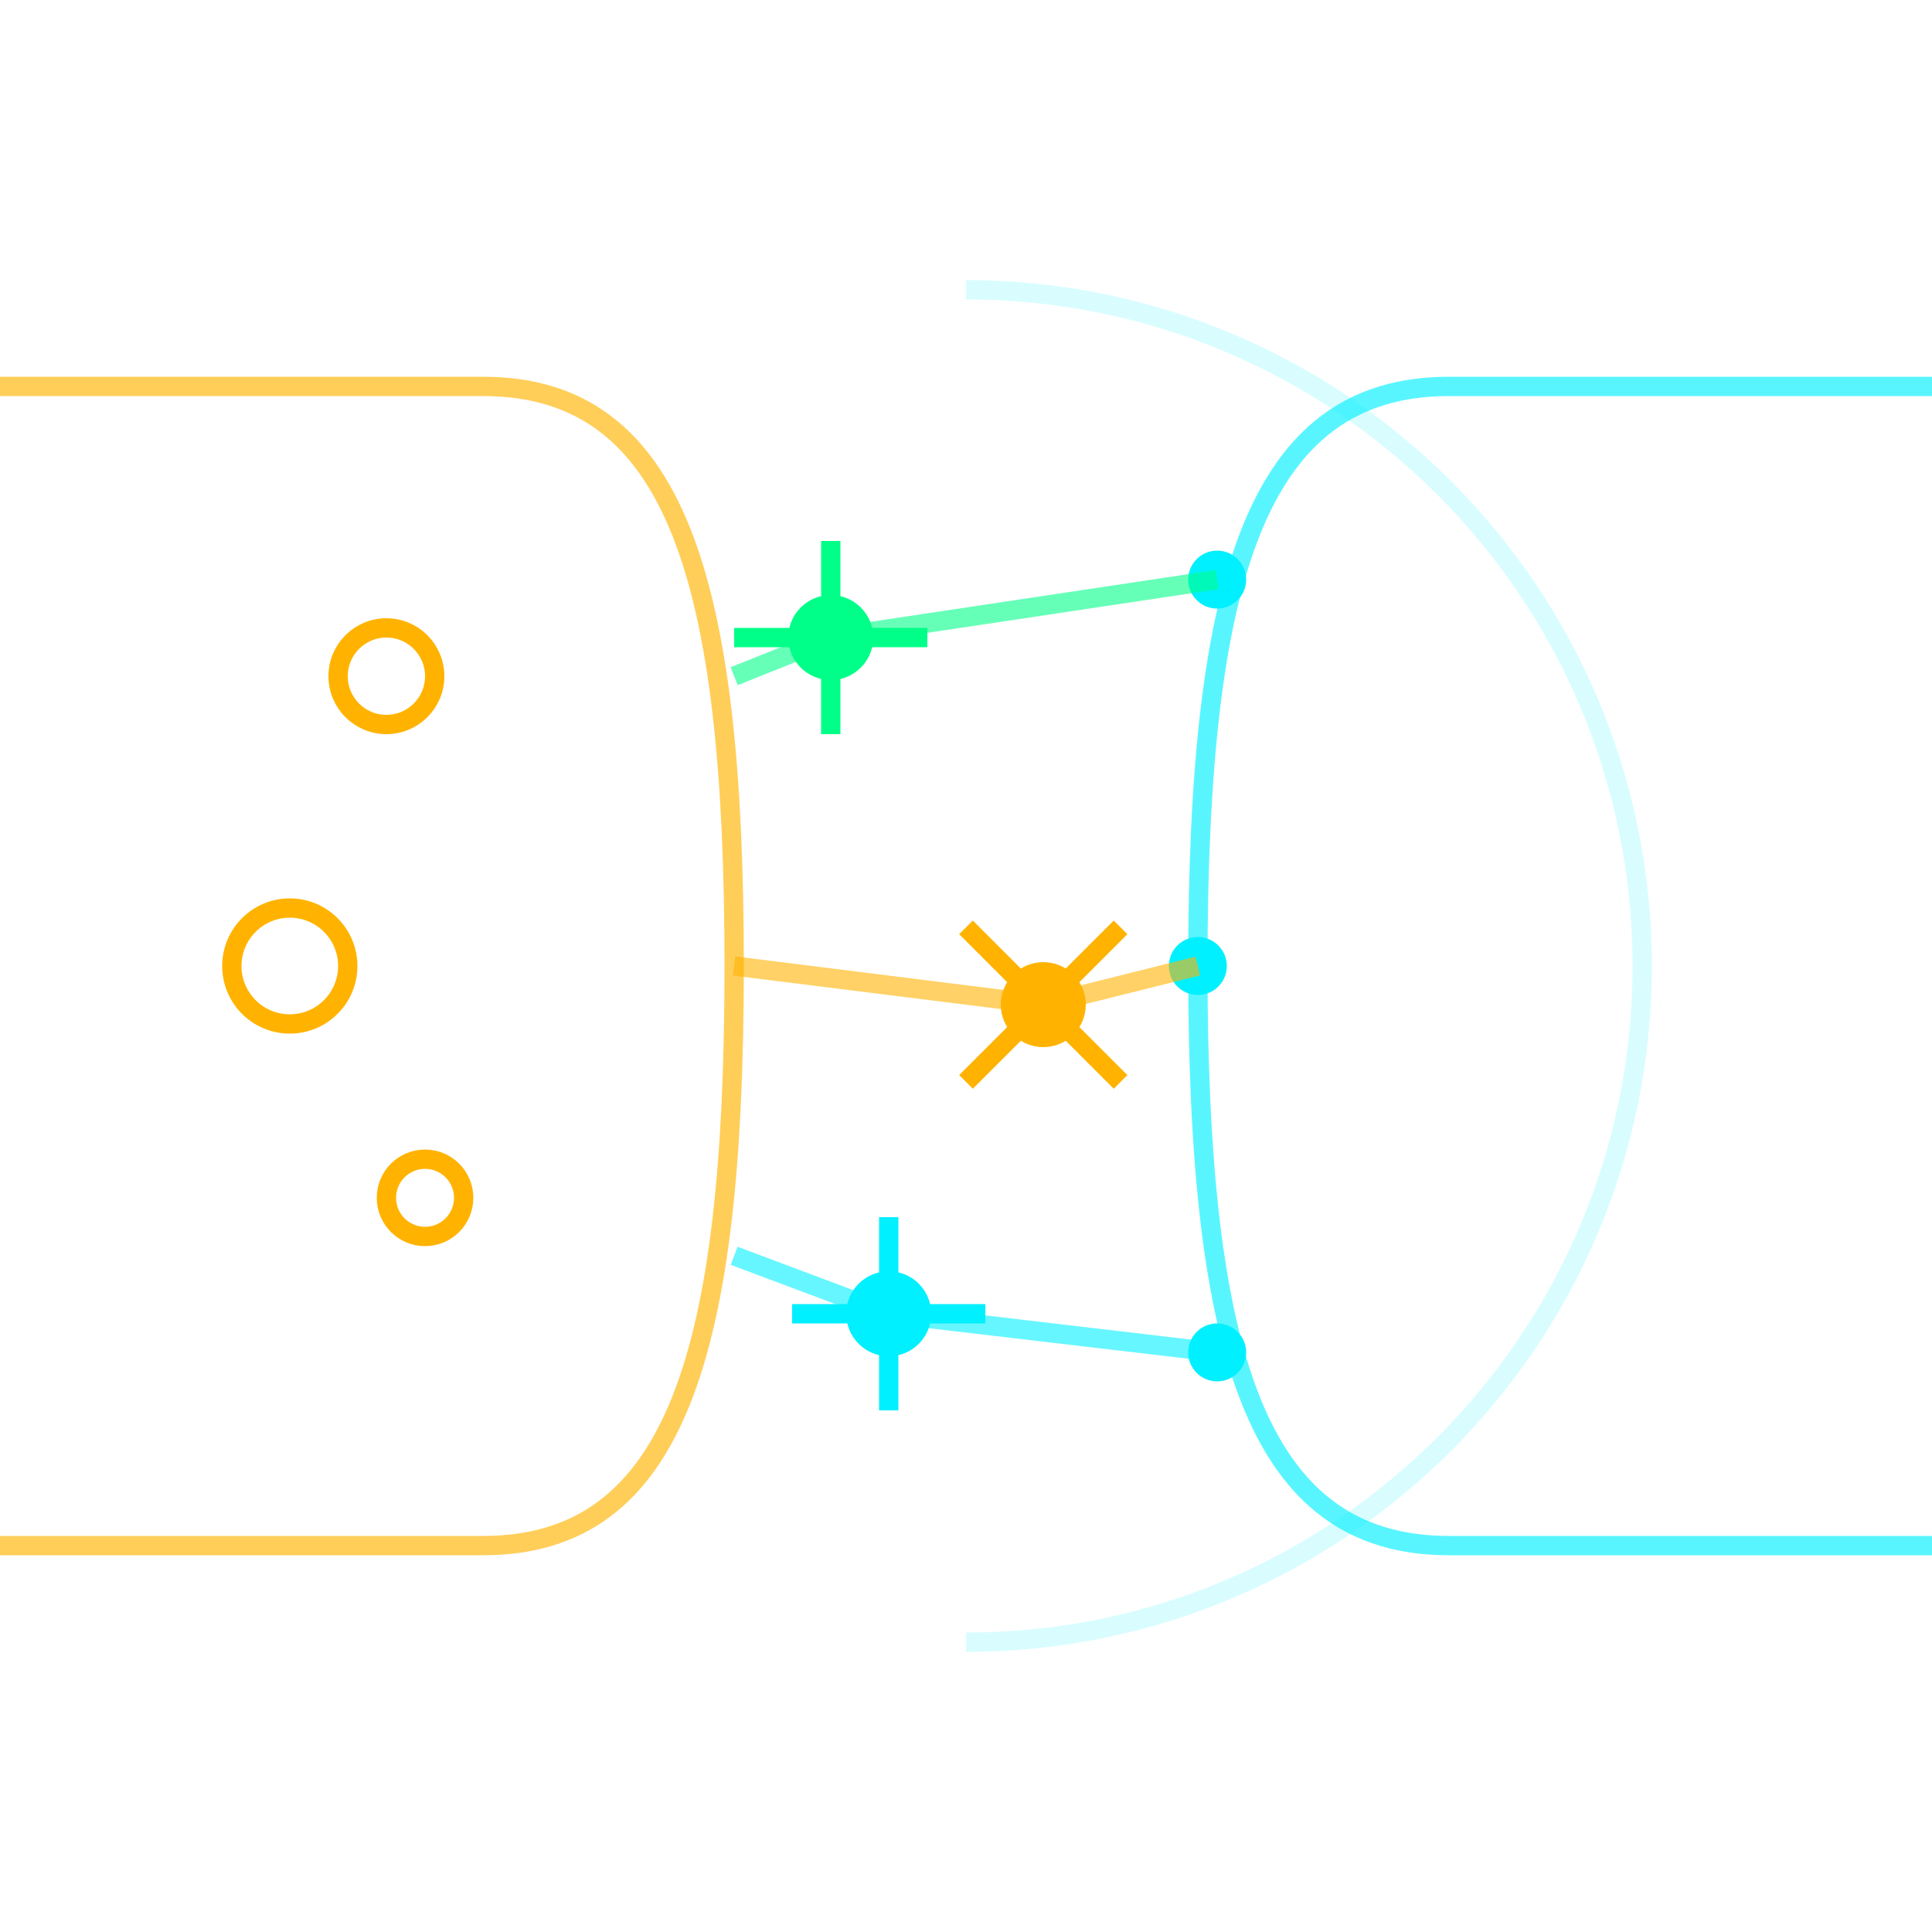
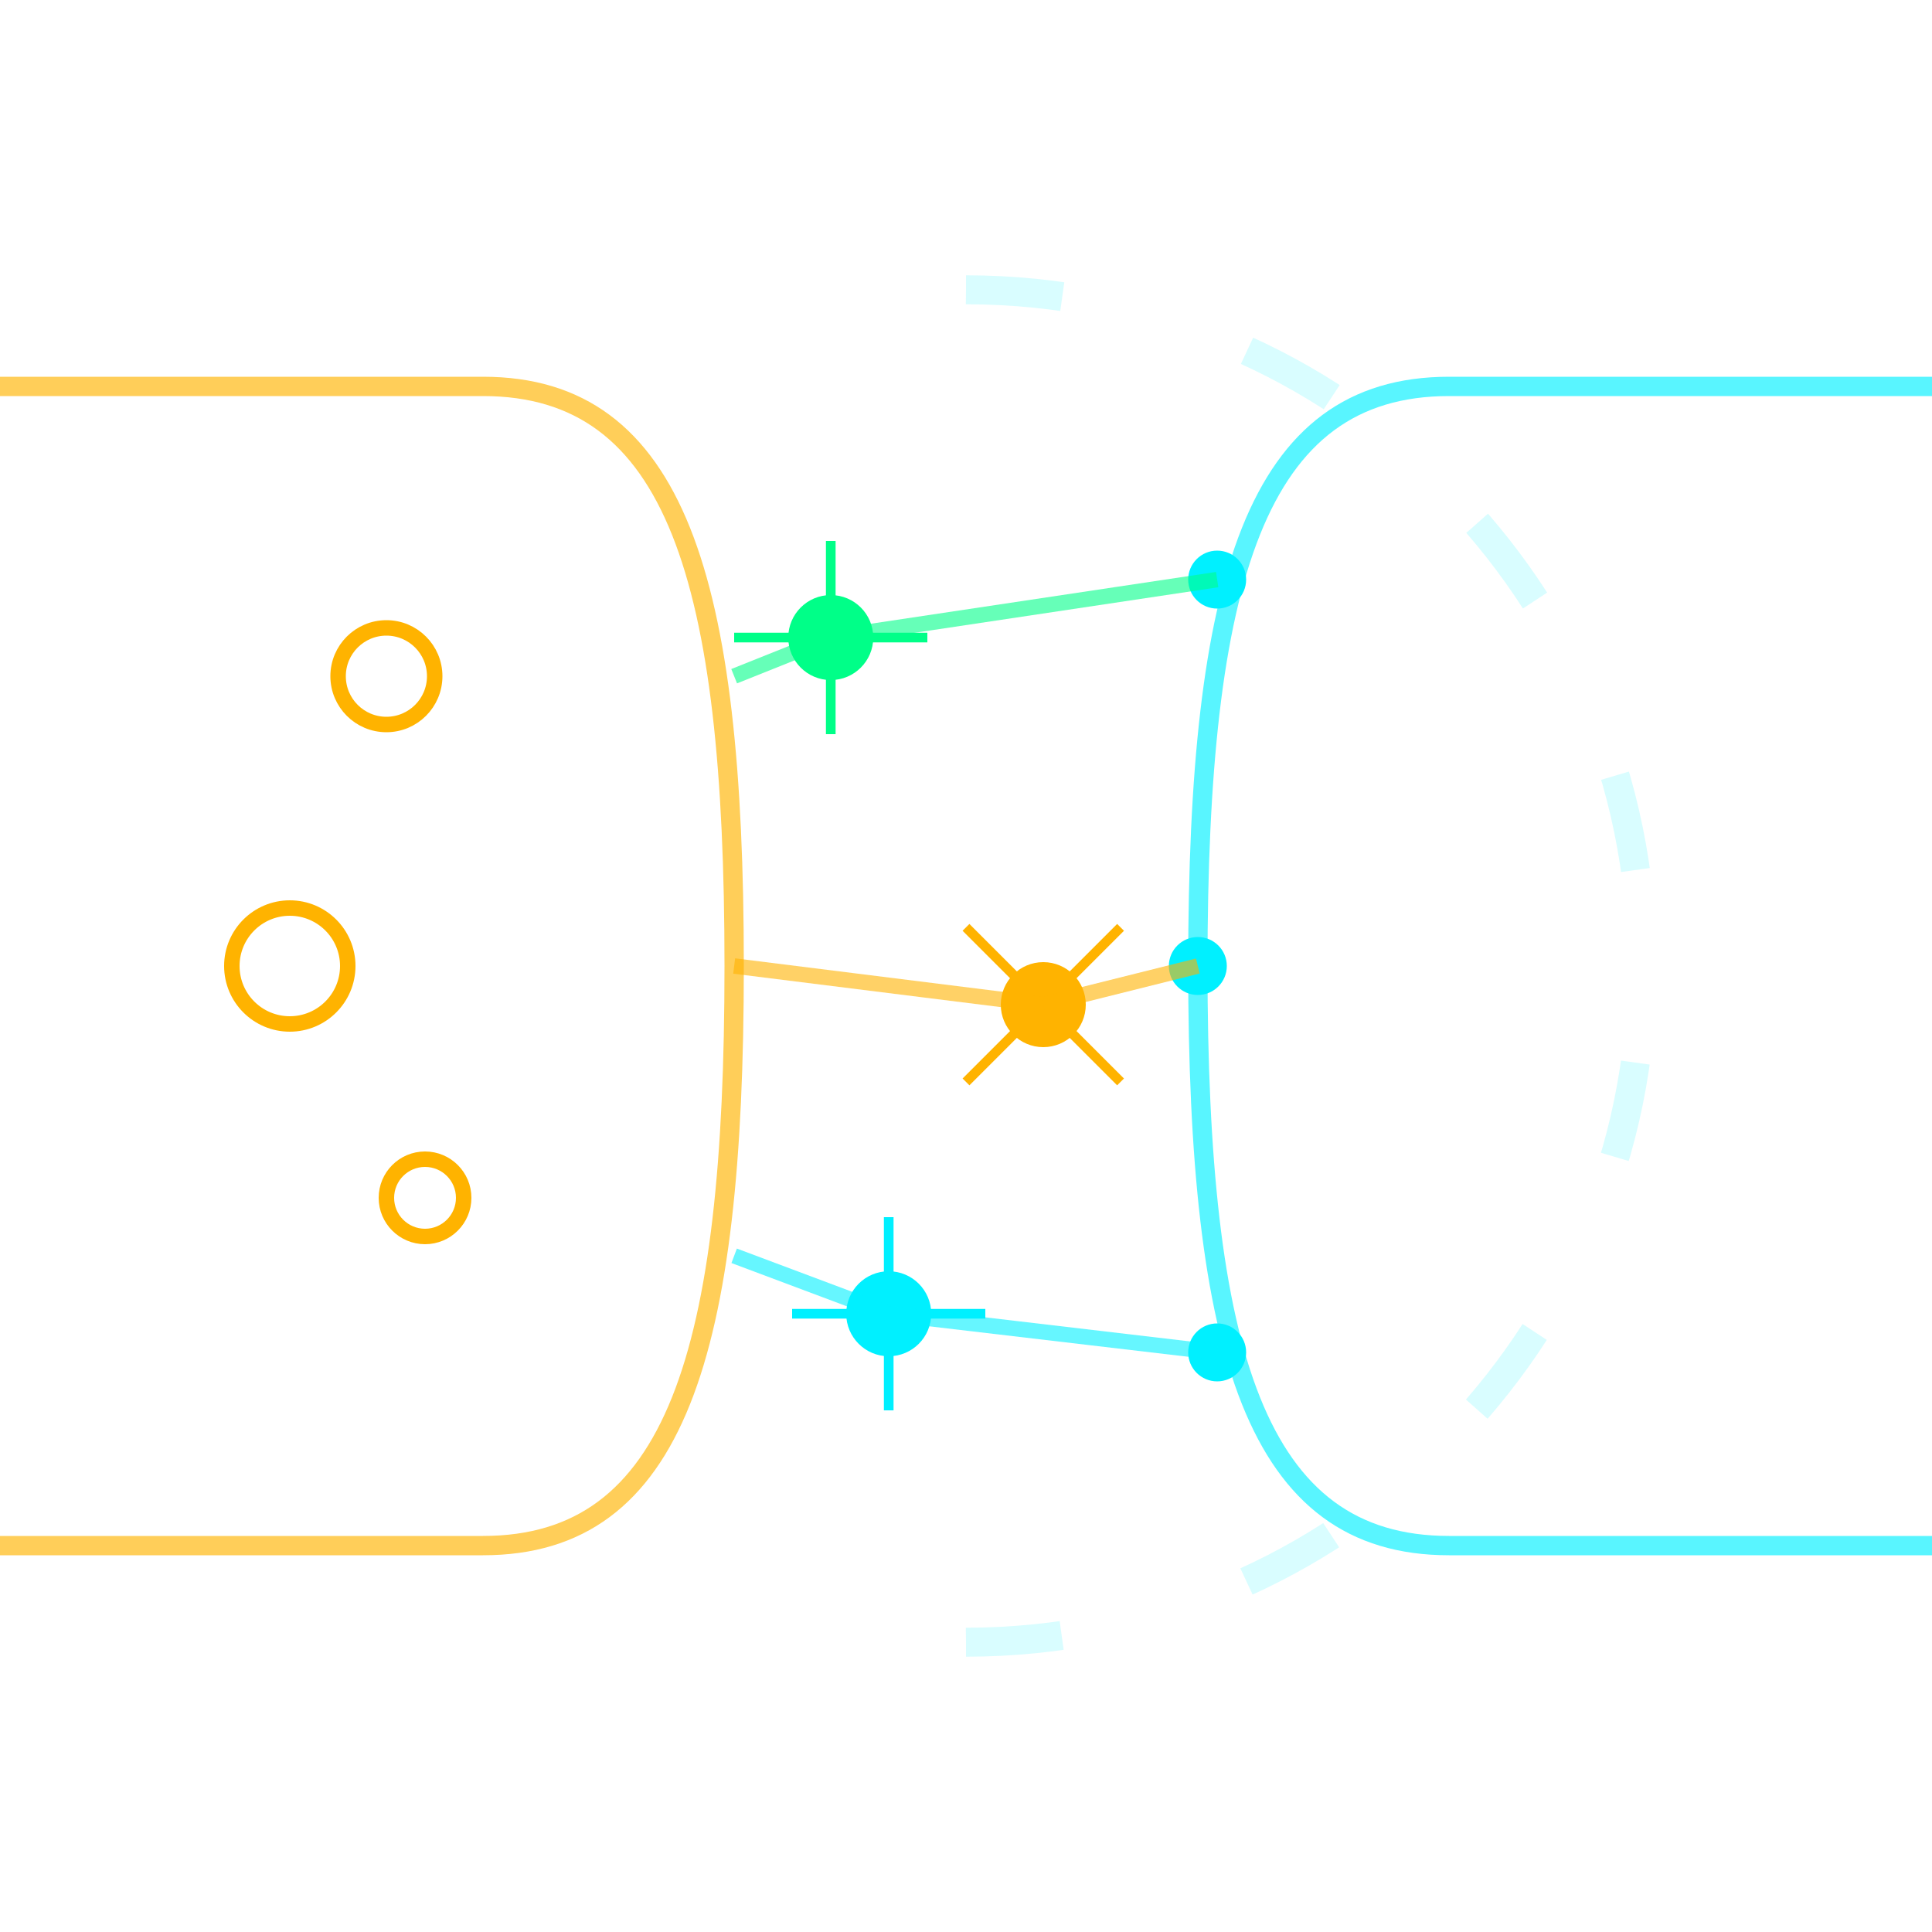
<svg xmlns="http://www.w3.org/2000/svg" width="100" height="100" viewBox="0 0 100 100">
-   <path d="M -10 20 L 25 20 C 35 20, 38 30, 38 50 C 38 70, 35 80, 25 80 L -10 80" fill="none" stroke="rgba(255,255,255,0.12)" strokeWidth="1.5" />
-   <path d="M -10 20 L 25 20 C 35 20, 38 30, 38 50 C 38 70, 35 80, 25 80 L -10 80" fill="none" stroke="#ffb300" strokeWidth="1" opacity="0.65" />
-   <path d="M 110 20 L 75 20 C 65 20, 62 30, 62 50 C 62 70, 65 80, 75 80 L 110 80" fill="none" stroke="rgba(255,255,255,0.12)" strokeWidth="1.5" />
-   <path d="M 110 20 L 75 20 C 65 20, 62 30, 62 50 C 62 70, 65 80, 75 80 L 110 80" fill="none" stroke="#00f0ff" strokeWidth="1" opacity="0.65" />
+   <path d="M -10 20 L 25 20 C 35 20, 38 30, 38 50 C 38 70, 35 80, 25 80 L -10 80" fill="none" stroke="rgba(255,255,255,0.12)" stroke-width="1.5" />
+   <path d="M -10 20 L 25 20 C 35 20, 38 30, 38 50 C 38 70, 35 80, 25 80 L -10 80" fill="none" stroke="#ffb300" stroke-width="1" opacity="0.65" />
+   <path d="M 110 20 L 75 20 C 65 20, 62 30, 62 50 C 62 70, 65 80, 75 80 L 110 80" fill="none" stroke="rgba(255,255,255,0.12)" stroke-width="1.5" />
+   <path d="M 110 20 L 75 20 C 65 20, 62 30, 62 50 C 62 70, 65 80, 75 80 L 110 80" fill="none" stroke="#00f0ff" stroke-width="1" opacity="0.65" />
  <circle cx="63" cy="30" r="1.5" fill="#00f0ff" />
  <circle cx="62" cy="50" r="1.5" fill="#00f0ff" />
  <circle cx="63" cy="70" r="1.5" fill="#00f0ff" />
-   <circle cx="20" cy="35" r="2.5" fill="none" stroke="#ffb300" strokeWidth="0.8" />
-   <circle cx="15" cy="50" r="3" fill="none" stroke="#ffb300" strokeWidth="0.8" />
-   <circle cx="22" cy="62" r="2" fill="none" stroke="#ffb300" strokeWidth="0.8" />
+   <circle cx="20" cy="35" r="2.5" fill="none" stroke="#ffb300" stroke-width="0.8" />
+   <circle cx="15" cy="50" r="3" fill="none" stroke="#ffb300" stroke-width="0.8" />
+   <circle cx="22" cy="62" r="2" fill="none" stroke="#ffb300" stroke-width="0.8" />
  <g transform="translate(43, 33)">
    <circle cx="0" cy="0" r="2.2" fill="#00ff88">
      <animate attributeName="r" values="2.2;3.2;2.2" dur="1.2s" repeatCount="indefinite" />
    </circle>
-     <line x1="-5" y1="0" x2="5" y2="0" stroke="#00ff88" strokeWidth="0.5" />
-     <line x1="0" y1="-5" x2="0" y2="5" stroke="#00ff88" strokeWidth="0.5" />
+     <line x1="-5" y1="0" x2="5" y2="0" stroke="#00ff88" stroke-width="0.5" />
+     <line x1="0" y1="-5" x2="0" y2="5" stroke="#00ff88" stroke-width="0.5" />
  </g>
  <g transform="translate(54, 52)">
    <circle cx="0" cy="0" r="2.2" fill="#ffb300">
      <animate attributeName="r" values="2.2;3.2;2.2" dur="1.6s" repeatCount="indefinite" />
    </circle>
-     <line x1="-4" y1="-4" x2="4" y2="4" stroke="#ffb300" strokeWidth="0.5" />
-     <line x1="-4" y1="4" x2="4" y2="-4" stroke="#ffb300" strokeWidth="0.5" />
+     <line x1="-4" y1="-4" x2="4" y2="4" stroke="#ffb300" stroke-width="0.5" />
+     <line x1="-4" y1="4" x2="4" y2="-4" stroke="#ffb300" stroke-width="0.5" />
  </g>
  <g transform="translate(46, 68)">
    <circle cx="0" cy="0" r="2.2" fill="#00f0ff">
      <animate attributeName="r" values="2.2;3.2;2.2" dur="1.4s" repeatCount="indefinite" />
    </circle>
-     <line x1="-5" y1="0" x2="5" y2="0" stroke="#00f0ff" strokeWidth="0.5" />
-     <line x1="0" y1="-5" x2="0" y2="5" stroke="#00f0ff" strokeWidth="0.5" />
+     <line x1="-5" y1="0" x2="5" y2="0" stroke="#00f0ff" stroke-width="0.5" />
+     <line x1="0" y1="-5" x2="0" y2="5" stroke="#00f0ff" stroke-width="0.5" />
  </g>
-   <path d="M 38 35 L 43 33" stroke="#00ff88" strokeWidth="0.8" opacity="0.6">
+   <path d="M 38 35 L 43 33" stroke="#00ff88" stroke-width="0.8" opacity="0.6">
    <animate attributeName="stroke-dasharray" values="0,10; 10,0" dur="1s" repeatCount="indefinite" />
  </path>
-   <path d="M 43 33 L 63 30" stroke="#00ff88" strokeWidth="0.8" opacity="0.6">
+   <path d="M 43 33 L 63 30" stroke="#00ff88" stroke-width="0.8" opacity="0.6">
    <animate attributeName="stroke-dasharray" values="0,10; 10,0" dur="1s" repeatCount="indefinite" />
  </path>
-   <path d="M 38 50 L 54 52" stroke="#ffb300" strokeWidth="0.8" opacity="0.6">
+   <path d="M 38 50 L 54 52" stroke="#ffb300" stroke-width="0.8" opacity="0.6">
    <animate attributeName="stroke-dasharray" values="0,10; 10,0" dur="1.4s" repeatCount="indefinite" />
  </path>
-   <path d="M 54 52 L 62 50" stroke="#ffb300" strokeWidth="0.8" opacity="0.6">
+   <path d="M 54 52 L 62 50" stroke="#ffb300" stroke-width="0.8" opacity="0.6">
    <animate attributeName="stroke-dasharray" values="0,10; 10,0" dur="1.4s" repeatCount="indefinite" />
  </path>
-   <path d="M 38 65 L 46 68" stroke="#00f0ff" strokeWidth="0.8" opacity="0.6">
+   <path d="M 38 65 L 46 68" stroke="#00f0ff" stroke-width="0.8" opacity="0.6">
    <animate attributeName="stroke-dasharray" values="0,10; 10,0" dur="1.2s" repeatCount="indefinite" />
  </path>
-   <path d="M 46 68 L 63 70" stroke="#00f0ff" strokeWidth="0.8" opacity="0.6">
+   <path d="M 46 68 L 63 70" stroke="#00f0ff" stroke-width="0.8" opacity="0.6">
    <animate attributeName="stroke-dasharray" values="0,10; 10,0" dur="1.2s" repeatCount="indefinite" />
  </path>
-   <path d="M 50 15 A 35 35 0 0 1 50 85" fill="none" stroke="rgba(0, 240, 255, 0.15)" strokeWidth="1.5" strokeDasharray="5,10">
+   <path d="M 50 15 A 35 35 0 0 1 50 85" fill="none" stroke="rgba(0, 240, 255, 0.15)" stroke-width="1.5" stroke-dasharray="5,10">
    <animate attributeName="stroke-dashoffset" values="0; 30" dur="3s" repeatCount="indefinite" />
  </path>
</svg>
